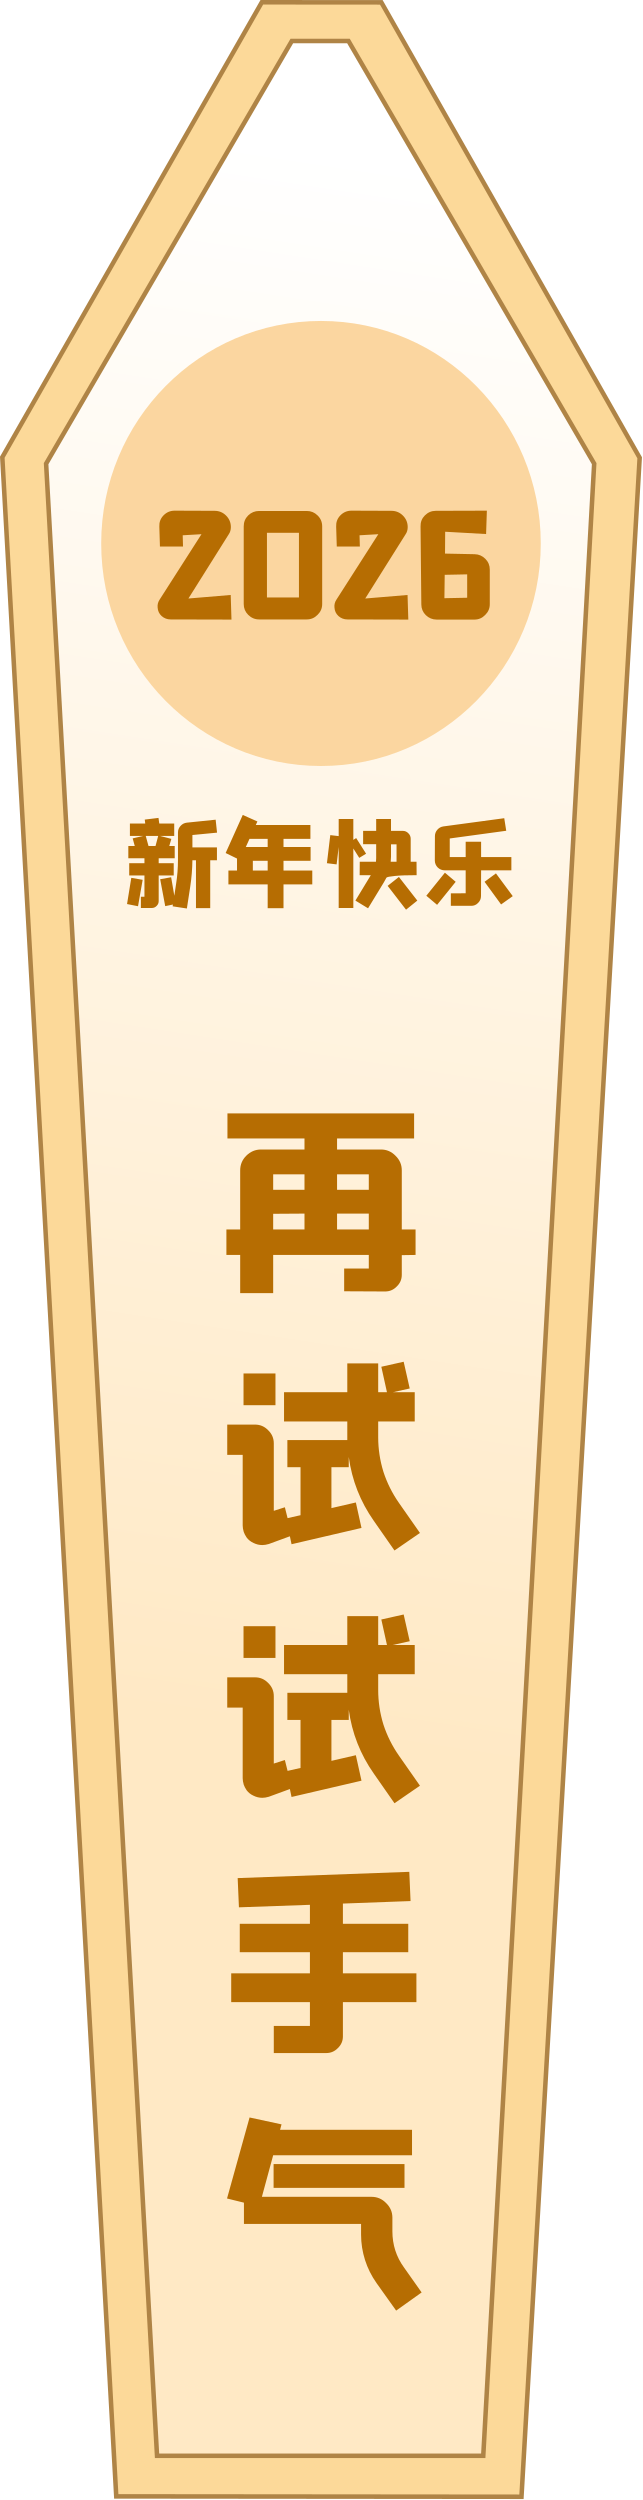
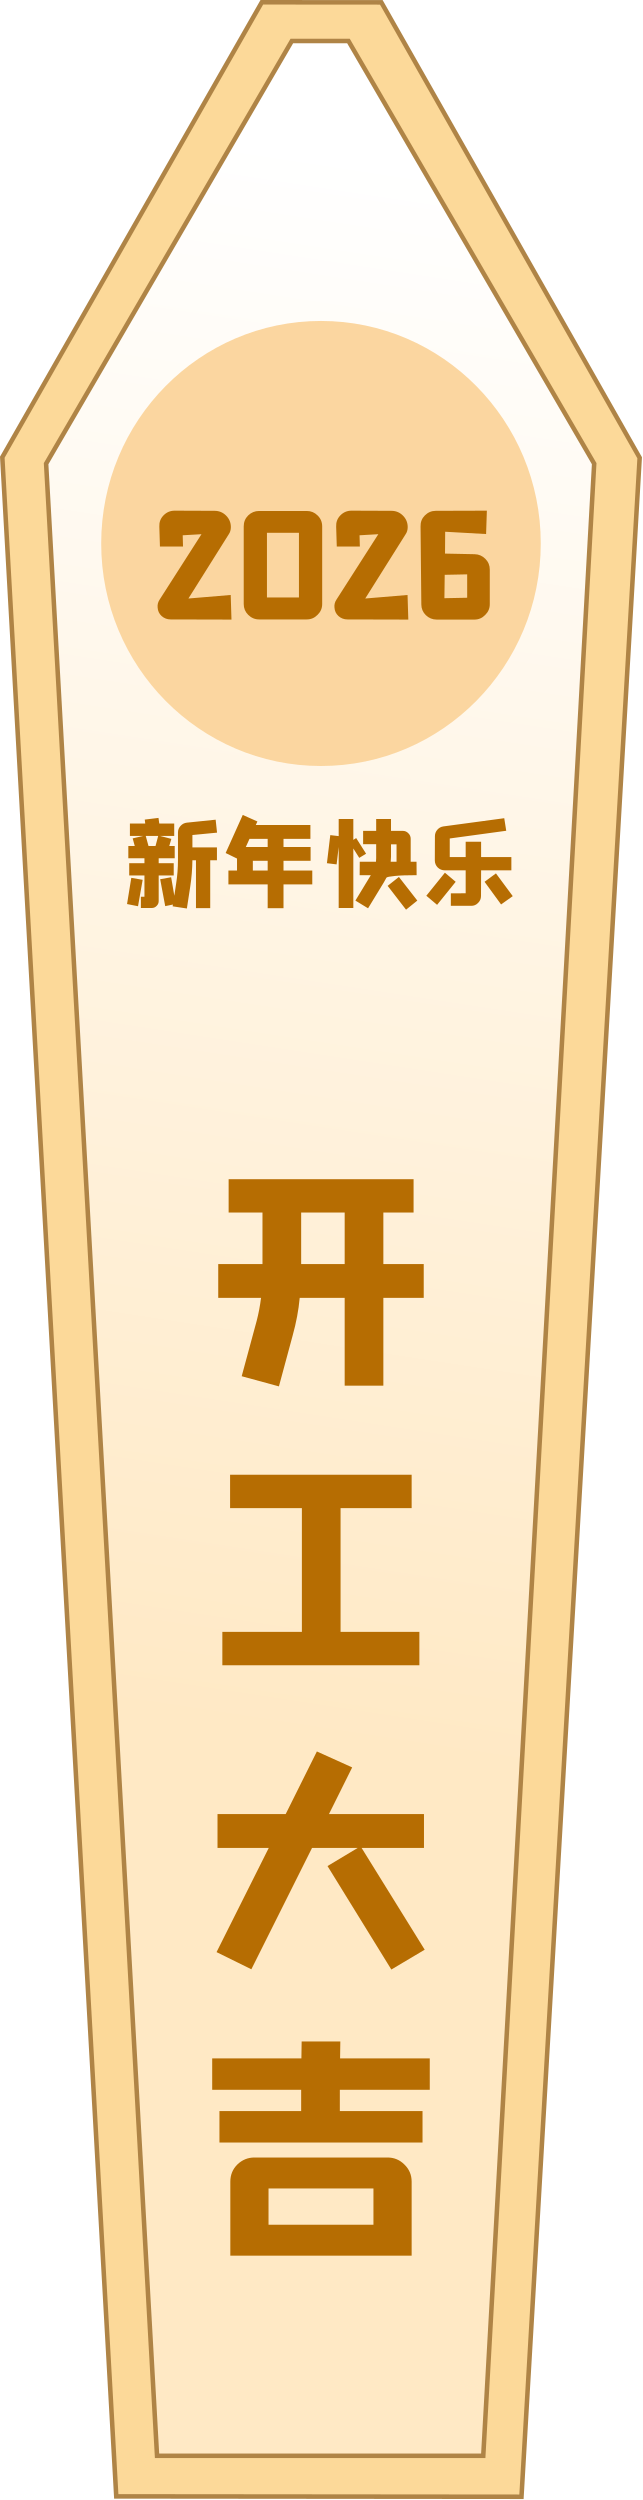
<svg xmlns="http://www.w3.org/2000/svg" width="117" height="455" viewBox="0 0 117 455" fill="none">
  <path d="M94.907 454.413L21.158 454.341L0.419 83.213L47.653 0.413L69.402 0.431L116.419 83.315L94.907 454.413Z" fill="#FCD999" stroke="#AF8446" stroke-width="0.826" stroke-miterlimit="10" />
  <path d="M28.581 446.959L8.392 84.388L53.113 7.463H63.42L108.141 84.388L87.952 446.959H28.581Z" fill="url(#paint0_linear_637_1543)" stroke="#AF8446" stroke-width="0.826" stroke-miterlimit="10" />
  <path d="M28.881 156.203V157.103H31.617V159.335H28.881V163.997C28.881 164.345 28.755 164.639 28.503 164.879C28.263 165.131 27.969 165.257 27.621 165.257H25.641V163.205H26.289V159.335H23.517V157.103H26.289V156.203H23.355V153.971H24.525L24.147 152.585L26.109 152.135H23.643V149.885H26.433L26.343 149.165L28.845 148.859L28.989 149.885H31.707V152.135H29.097L31.185 152.675L30.807 153.971H31.797V156.203H28.881ZM39.483 154.223V156.563H38.259V165.275H35.667V156.563H35.019C34.995 158.207 34.863 159.809 34.623 161.369L34.011 165.347L31.419 164.951L31.473 164.627L30.069 164.915L29.151 160.019L31.149 159.659L31.725 163.025L32.049 160.865C32.277 159.449 32.391 157.973 32.391 156.437V151.505C32.391 151.049 32.547 150.653 32.859 150.317C33.171 149.969 33.555 149.771 34.011 149.723L39.249 149.183L39.501 151.541L35.019 151.973V154.223H39.483ZM28.791 152.135H26.523L27.027 153.971H28.305L28.791 152.135ZM25.965 160.127L25.119 164.933L23.121 164.537L23.895 159.767L25.965 160.127ZM51.597 160.955V165.293H48.717V160.955H41.571V158.435H43.137V156.257L41.067 155.249L44.181 148.319L46.845 149.507L46.557 150.155H56.493V152.675H51.597V154.151H56.529V156.671H51.597V158.435H56.835V160.955H51.597ZM44.739 154.151H48.717V152.675H45.405L44.739 154.151ZM48.717 156.671H46.017V158.435H48.717V156.671ZM65.385 156.131L64.305 154.421V165.257H61.641V154.151L61.263 157.319L59.499 157.103L60.111 151.991L61.641 152.171V149.057H64.305V152.855L64.827 152.531L66.627 155.375L65.385 156.131ZM69.867 160.577L66.987 165.311L64.683 163.907L67.491 159.281H65.457L65.475 156.833H68.427C68.451 156.545 68.463 156.323 68.463 156.167V153.647H66.087V151.217H68.463V149.057H71.163V151.217H73.305C73.701 151.217 74.037 151.361 74.313 151.649C74.601 151.925 74.745 152.261 74.745 152.657V156.833H75.807L75.825 159.281C74.085 159.281 72.765 159.329 71.865 159.425C70.965 159.509 70.455 159.611 70.335 159.731L69.867 160.577ZM72.171 156.833V153.665H71.163V155.915C71.163 156.215 71.145 156.521 71.109 156.833H72.171ZM73.899 165.563L70.551 161.225L72.603 159.605L75.951 163.907L73.899 165.563ZM84.753 155.987V153.197H87.561V155.987H93.069V158.399H87.561L87.543 163.079C87.543 163.571 87.363 163.991 87.003 164.339C86.655 164.699 86.235 164.873 85.743 164.861H82.053V162.593L84.753 162.575V158.399H80.937C80.445 158.399 80.019 158.225 79.659 157.877C79.311 157.517 79.137 157.091 79.137 156.599L79.155 152.189C79.155 151.745 79.299 151.355 79.587 151.019C79.887 150.671 80.259 150.467 80.703 150.407L91.773 148.913L92.133 151.199L81.855 152.603V155.987H84.753ZM82.935 160.487L79.551 164.681L77.589 163.025L80.973 158.831L82.935 160.487ZM93.321 163.097L91.197 164.609L88.191 160.487L90.261 158.957L93.321 163.097Z" fill="#B66D02" />
  <path d="M58.419 139.413C80.51 139.413 98.419 121.281 98.419 98.913C98.419 76.546 80.51 58.413 58.419 58.413C36.328 58.413 18.419 76.546 18.419 98.913C18.419 121.281 36.328 139.413 58.419 139.413Z" fill="#FBD6A0" />
  <path d="M36.669 97.225L33.253 97.421L33.309 99.465H29.109L28.997 95.853C28.96 95.05 29.212 94.369 29.753 93.809C30.313 93.231 30.995 92.941 31.797 92.941L39.049 92.969C39.871 92.969 40.571 93.258 41.149 93.837C41.728 94.416 42.017 95.116 42.017 95.937C42.017 96.441 41.887 96.88 41.625 97.253L34.289 108.929L41.989 108.285L42.129 112.765L31.041 112.737C30.425 112.737 29.884 112.532 29.417 112.121C28.969 111.71 28.727 111.197 28.689 110.581C28.633 110.058 28.755 109.573 29.053 109.125L36.669 97.225ZM44.357 95.797C44.357 95.013 44.628 94.35 45.169 93.809C45.729 93.268 46.392 92.997 47.157 92.997H55.837C56.603 92.997 57.256 93.268 57.797 93.809C58.357 94.35 58.637 95.013 58.637 95.797V109.937C58.637 110.702 58.357 111.356 57.797 111.897C57.256 112.457 56.603 112.737 55.837 112.737H47.157C46.392 112.737 45.729 112.457 45.169 111.897C44.628 111.356 44.357 110.702 44.357 109.937V95.797ZM48.585 96.973V108.733H54.409V96.973H48.585ZM68.853 97.225L65.437 97.421L65.493 99.465H61.293L61.181 95.853C61.144 95.05 61.396 94.369 61.937 93.809C62.497 93.231 63.178 92.941 63.981 92.941L71.233 92.969C72.054 92.969 72.754 93.258 73.333 93.837C73.912 94.416 74.201 95.116 74.201 95.937C74.201 96.441 74.07 96.88 73.809 97.253L66.473 108.929L74.173 108.285L74.313 112.765L63.225 112.737C62.609 112.737 62.068 112.532 61.601 112.121C61.153 111.71 60.91 111.197 60.873 110.581C60.817 110.058 60.938 109.573 61.237 109.125L68.853 97.225ZM79.313 92.969L88.609 92.941L88.469 97.197L81.021 96.777L80.993 100.753L86.397 100.865C87.144 100.884 87.788 101.164 88.329 101.705C88.87 102.246 89.141 102.9 89.141 103.665V109.965C89.141 110.73 88.861 111.384 88.301 111.925C87.76 112.485 87.106 112.765 86.341 112.765H79.481C78.716 112.765 78.053 112.494 77.493 111.953C76.952 111.412 76.681 110.758 76.681 109.993L76.541 95.797C76.522 95.013 76.784 94.35 77.325 93.809C77.885 93.249 78.548 92.969 79.313 92.969ZM80.937 104.617L80.881 108.873L85.025 108.789V104.533L80.937 104.617Z" fill="#B66D02" />
-   <path d="M75.633 228.399L73.125 228.437V232.009C73.125 232.845 72.821 233.554 72.213 234.137C71.63 234.745 70.921 235.049 70.085 235.049L62.637 235.011V230.869H67.121V228.399H49.717V235.353H43.713V228.399H41.205V223.763H43.713V213.009C43.713 211.97 44.08 211.084 44.815 210.349C45.575 209.589 46.474 209.209 47.513 209.209H55.417V207.195H41.395V202.635H75.367V207.195H61.345V209.209H69.325C70.364 209.209 71.25 209.589 71.985 210.349C72.745 211.084 73.125 211.97 73.125 213.009V223.763H75.633V228.399ZM49.717 213.731V216.543H55.417V213.731H49.717ZM61.345 213.731V216.543H67.121V213.731H61.345ZM49.717 220.913V223.763H55.417V220.875L49.717 220.913ZM61.345 220.875V223.763H67.121V220.875H61.345ZM71.795 282.189L68.033 276.793C65.576 273.297 64.056 269.421 63.473 265.165V267.027H60.319V274.475L64.765 273.449L65.791 278.085L53.061 281.049L52.757 279.605L48.919 281.011C48.488 281.138 48.096 281.201 47.741 281.201C47.184 281.201 46.652 281.074 46.145 280.821C45.638 280.593 45.22 280.264 44.891 279.833C44.638 279.453 44.46 279.111 44.359 278.807C44.232 278.376 44.169 277.984 44.169 277.629V264.785H41.357V259.275H46.411C47.348 259.275 48.146 259.617 48.805 260.301C49.489 260.96 49.831 261.758 49.831 262.695V274.969L51.845 274.323L52.339 276.299L54.695 275.767V267.027H52.301V262.087H63.207V261.555V258.705H51.693V253.385H63.207V248.141H68.831V253.385H70.427L69.401 248.749L73.467 247.837L74.569 252.701L71.491 253.385H75.481V258.705H68.831V261.555C68.831 263.708 69.148 265.811 69.781 267.863C70.44 269.89 71.39 271.79 72.631 273.563L76.431 278.997L71.795 282.189ZM50.135 255.741H44.321V249.965H50.135V255.741ZM71.795 328.189L68.033 322.793C65.576 319.297 64.056 315.421 63.473 311.165V313.027H60.319V320.475L64.765 319.449L65.791 324.085L53.061 327.049L52.757 325.605L48.919 327.011C48.488 327.138 48.096 327.201 47.741 327.201C47.184 327.201 46.652 327.074 46.145 326.821C45.638 326.593 45.22 326.264 44.891 325.833C44.638 325.453 44.46 325.111 44.359 324.807C44.232 324.376 44.169 323.984 44.169 323.629V310.785H41.357V305.275H46.411C47.348 305.275 48.146 305.617 48.805 306.301C49.489 306.96 49.831 307.758 49.831 308.695V320.969L51.845 320.323L52.339 322.299L54.695 321.767V313.027H52.301V308.087H63.207V307.555V304.705H51.693V299.385H63.207V294.141H68.831V299.385H70.427L69.401 294.749L73.467 293.837L74.569 298.701L71.491 299.385H75.481V304.705H68.831V307.555C68.831 309.708 69.148 311.811 69.781 313.863C70.44 315.89 71.39 317.79 72.631 319.563L76.431 324.997L71.795 328.189ZM50.135 301.741H44.321V295.965H50.135V301.741ZM75.785 364.385H62.409V370.617C62.409 371.453 62.105 372.162 61.497 372.745C60.914 373.353 60.205 373.657 59.369 373.657H49.831V368.717H56.405V364.385H42.079V359.141H56.405V355.303H43.637V350.135H56.405V346.677L43.485 347.133L43.257 341.813L74.493 340.673L74.721 345.993L62.409 346.449V350.135H74.303V355.303H62.409V359.141H75.785V364.385ZM76.735 417.225L72.099 420.531L68.527 415.515C67.615 414.223 66.918 412.83 66.437 411.335C65.956 409.815 65.715 408.27 65.715 406.699V404.761H44.397V400.885L41.319 400.125L45.423 385.381L51.237 386.635L50.971 387.623H74.987V392.259H49.717L47.665 399.821H67.615C68.654 399.821 69.54 400.201 70.275 400.961C71.035 401.696 71.415 402.582 71.415 403.621V406.091C71.415 408.548 72.124 410.752 73.543 412.703L76.735 417.225ZM49.793 393.855H73.619V398.187H49.793V393.855Z" fill="#B66D02" />
+   <path d="M77.119 230.057V236.217H69.771V252.189H62.731V236.217H54.547C54.342 238.446 53.916 240.72 53.271 243.037L50.763 252.321L43.987 250.473L46.715 240.397C47.067 239.048 47.331 237.654 47.507 236.217H39.719V230.057H47.771V220.685H41.611V214.613H75.271V220.685H69.771V230.057H77.119ZM62.731 220.685H54.811V230.057H62.731V220.685ZM41.875 268.405H74.919V274.477H61.983V297.005H76.327V303.077H40.467V297.005H54.943V274.477H41.875V268.405ZM71.223 358.453L59.607 339.621L65.107 336.321H56.791L45.747 358.409L39.411 355.285L48.915 336.321H39.587V330.161H51.995L57.671 318.765L64.095 321.669L59.871 330.161H77.163V336.321H65.811L77.295 354.845L71.223 358.453ZM61.851 384.217H76.899V389.937H39.939V384.217H54.811V380.345H38.619V374.625H54.855L54.899 371.545H61.939L61.895 374.625H78.219V380.345H61.851V384.217ZM70.519 392.665C71.722 392.665 72.748 393.09 73.599 393.941C74.479 394.792 74.919 395.833 74.919 397.065V410.529H41.919V397.065C41.919 395.833 42.344 394.792 43.195 393.941C44.075 393.09 45.116 392.665 46.319 392.665H70.519ZM67.967 404.897V398.297H48.871V404.897H67.967Z" fill="#B66D02" />
  <defs>
    <linearGradient id="paint0_linear_637_1543" x1="68.508" y1="318.385" x2="111.885" y2="35.8" gradientUnits="userSpaceOnUse">
      <stop stop-color="#FFE9C5" />
      <stop offset="1" stop-color="white" />
    </linearGradient>
  </defs>
</svg>
